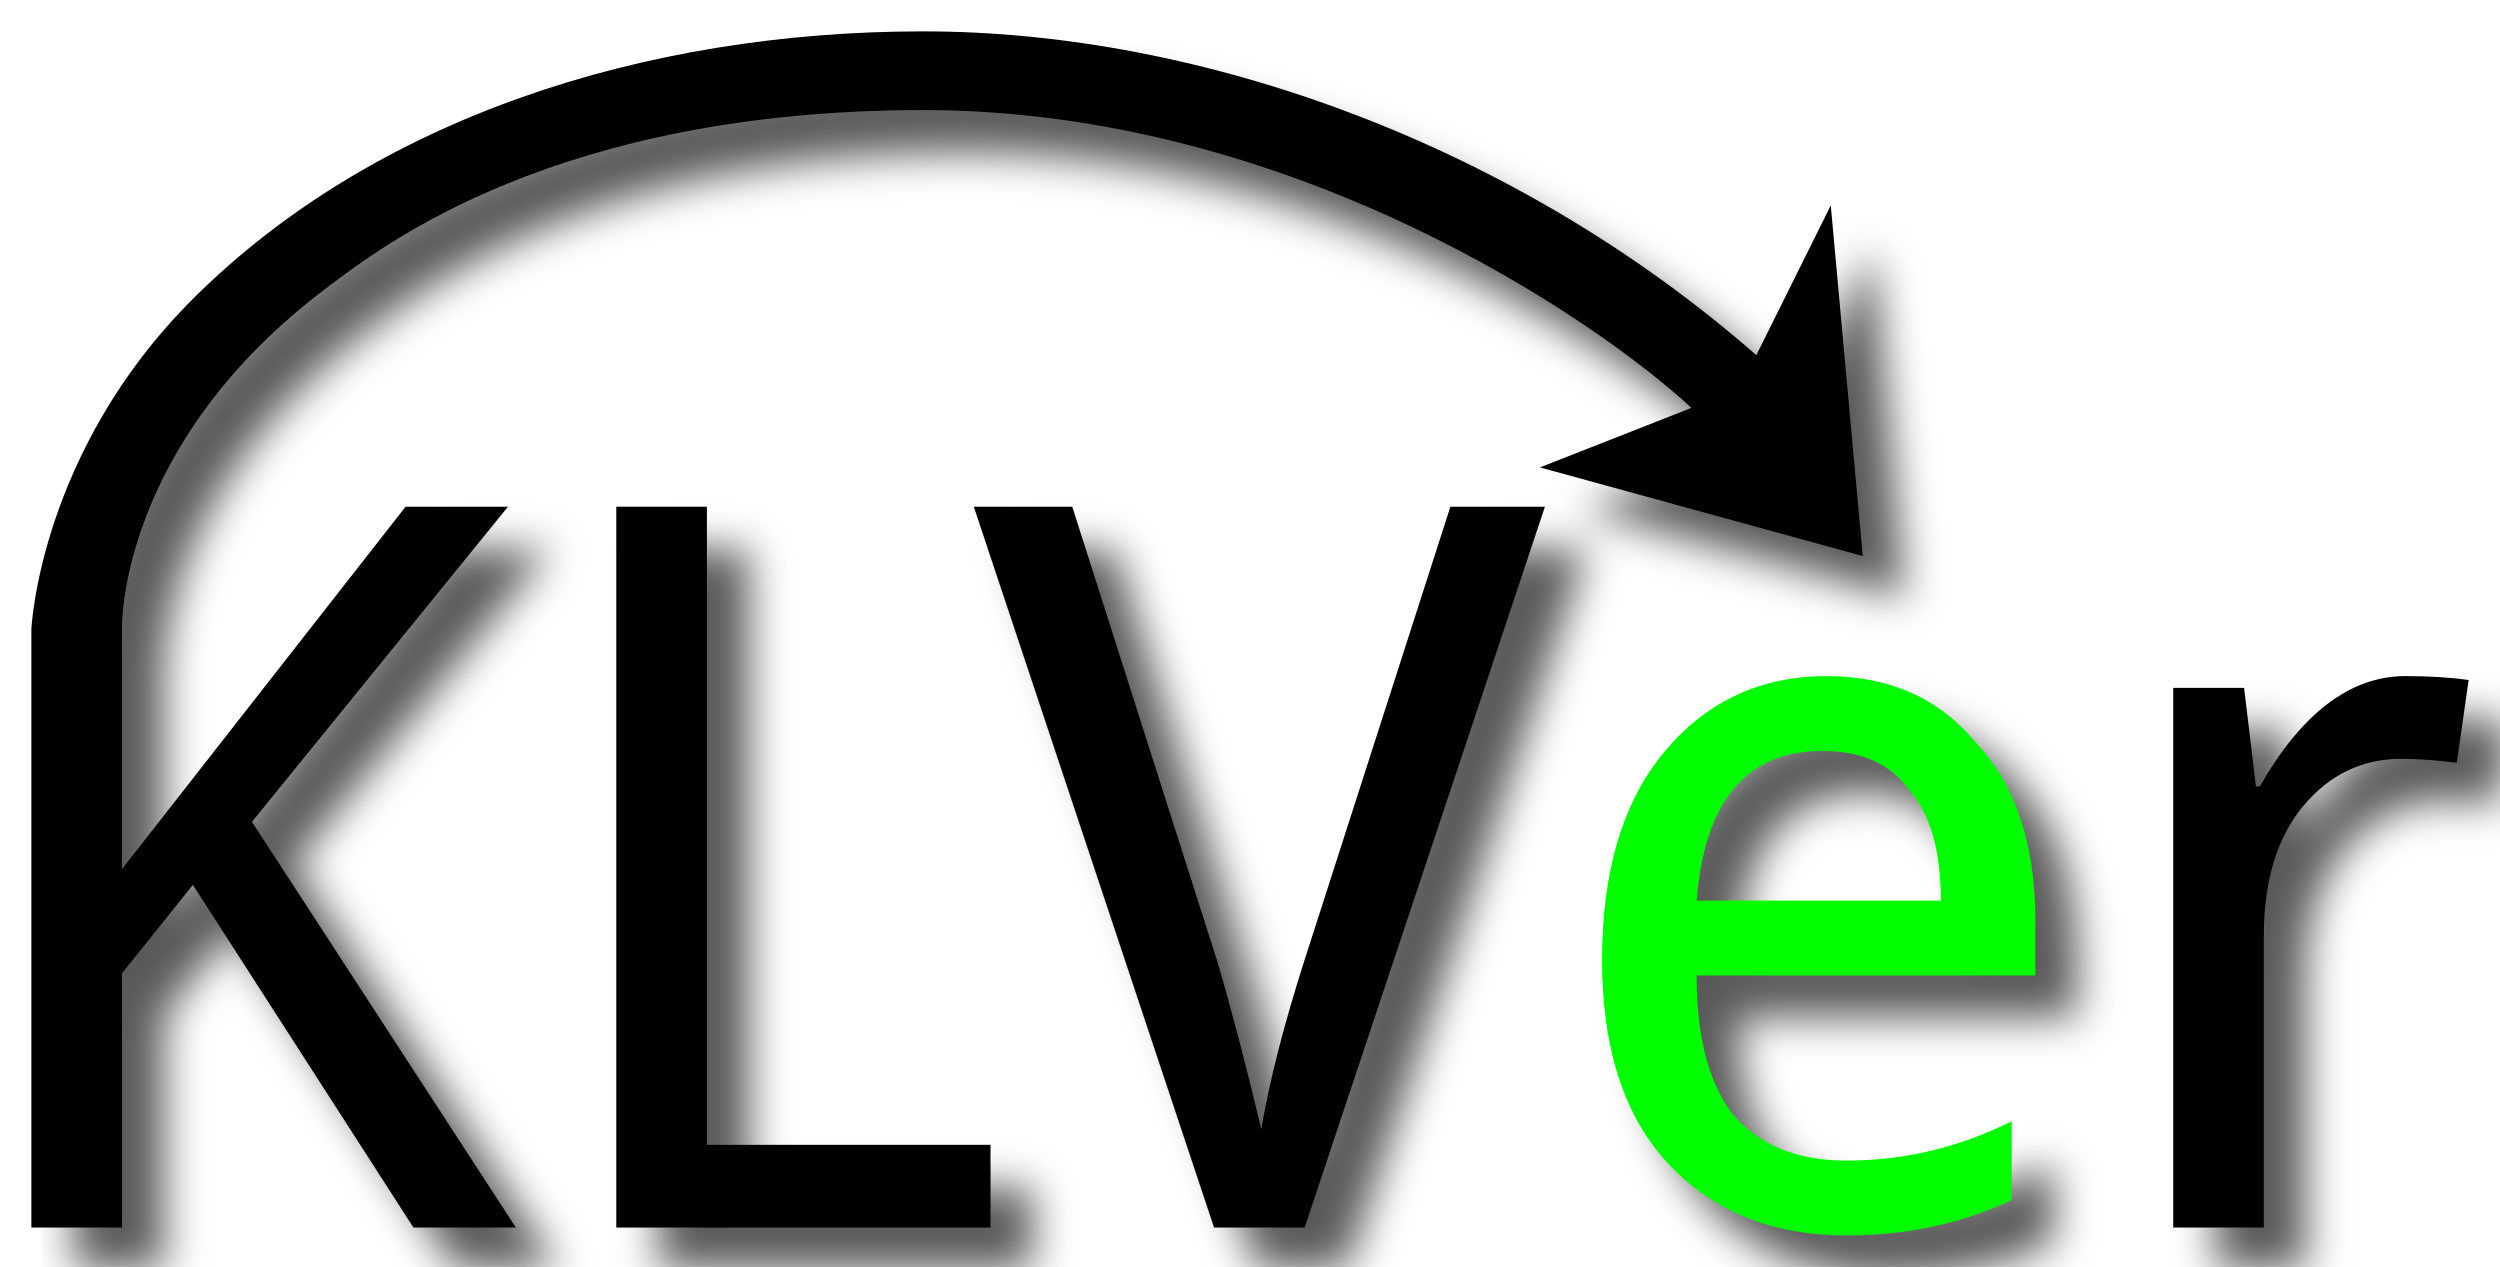
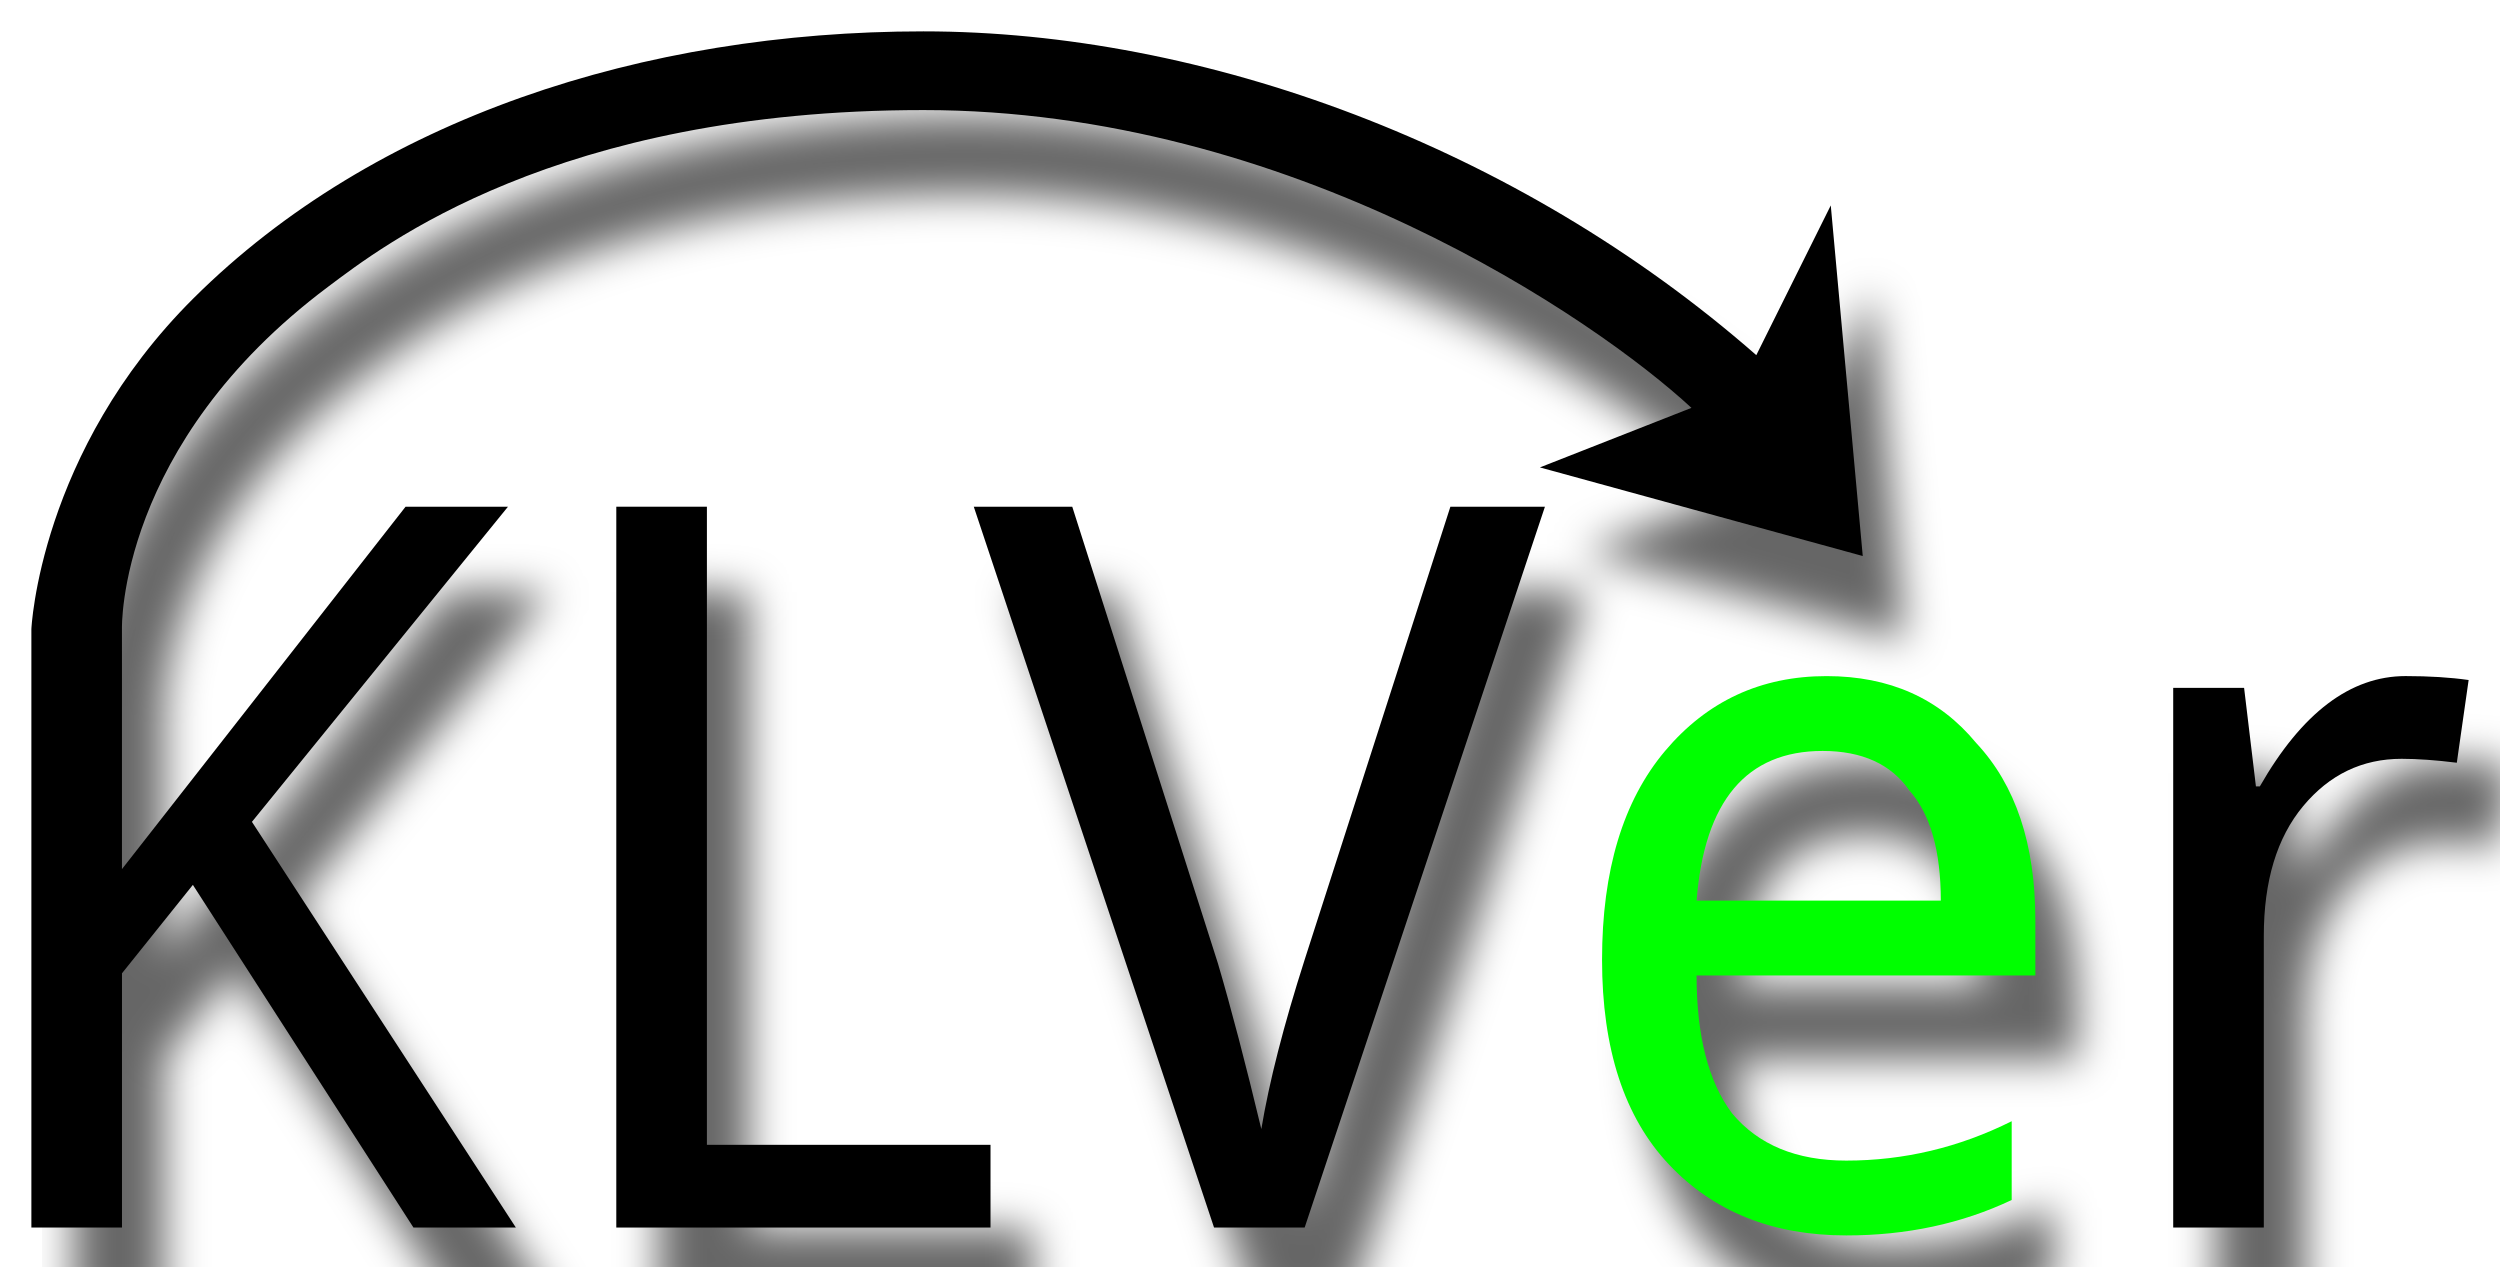
<svg xmlns="http://www.w3.org/2000/svg" width="398.588" height="201.972" id="svg2" version="1.1">
  <defs id="defs4">
-     <filter id="filter4454" style="color-interpolation-filters:sRGB;">
-       <feFlood id="feFlood4456" flood-opacity="0.65" flood-color="rgb(0,0,0)" result="flood" />
-       <feComposite id="feComposite4458" in2="SourceGraphic" in="flood" operator="in" result="composite1" />
-       <feGaussianBlur id="feGaussianBlur4460" in="composite" stdDeviation="1.5" result="blur" />
-       <feOffset id="feOffset4462" dx="3" dy="3" result="offset" />
-       <feComposite id="feComposite4464" in2="offset" in="SourceGraphic" operator="over" result="composite2" />
+     <filter id="filter3060" style="color-interpolation-filters:sRGB;">
+       <feFlood id="feFlood3062" flood-opacity="0.6" flood-color="rgb(0,0,0)" result="flood" />
+       <feComposite id="feComposite3064" in2="SourceGraphic" in="flood" operator="in" result="composite1" />
+       <feGaussianBlur id="feGaussianBlur3066" in="composite" stdDeviation="1.5" result="blur" />
+       <feOffset id="feOffset3068" dx="3" dy="6" result="offset" />
+       <feComposite id="feComposite3070" in2="offset" in="SourceGraphic" operator="over" result="composite2" />
    </filter>
  </defs>
  <g id="layer1" style="display:inline" transform="translate(-190.4509,-550.5408)">
    <g id="g3123" transform="matrix(2.232962,0,0,2.232962,-392.8249,351.1337)" style="filter:url(#filter4454)">
-       <g id="flowRoot2985" style="font-size:40px;font-style:normal;font-weight:normal;line-height:125%;letter-spacing:0px;word-spacing:0px;fill:#000000;fill-opacity:1;stroke:none;font-family:Sans" transform="translate(172.8571,30)">
+       <g id="flowRoot2985" style="font-size:40px;font-style:normal;font-weight:normal;line-height:125%;letter-spacing:0px;word-spacing:0px;fill:#000000;fill-opacity:1;stroke:none;font-family:Sans;filter:url(#filter3060)" transform="translate(172.8571,30)">
        <path id="path3030" style="font-size:72px;font-variant:normal;font-stretch:normal;font-family:Droid Sans;-inkscape-font-specification:Droid Sans" d="m 125.188,146.95 -3.656,0 -3.656,0 -7.875,-12.234 -7.875,-12.234 -2.531,3.157 -2.531,3.157 0,18.154 -6.469,0 0,-42.731 c 0,0 0.561,-12.662 11.576,-23.62 12.901,-12.835 32.143,-19.058 52.116,-19.058 19.973,0 42.379,8.155 59.469,23.118 l 5.317,-10.691 2.283,25.034 -23.051,-6.327 10.821,-4.252 c -6.861,-6.342 -28.596,-21.262 -54.839,-21.262 -26.243,0 -38.682,9.755 -42.499,12.611 C 96.719,91.048 97.062,104.193 97.062,104.193 l 0,17.164 20.25,-25.875 7.312,0 -18.281,22.5 9.422,14.484 9.422,14.484" />
        <path id="path3032" style="font-size:72px;font-variant:normal;font-stretch:normal;font-family:Droid Sans;-inkscape-font-specification:Droid Sans" d="m 132.359,146.95 0,-51.469 6.469,0 0,45.562 20.25,0 0,5.906 -26.719,0" />
        <path id="path3034" style="font-size:72px;font-variant:normal;font-stretch:normal;font-family:Droid Sans;-inkscape-font-specification:Droid Sans" d="m 191.914,95.481 6.75,0 -17.156,51.469 -6.469,0 -17.156,-51.469 7.031,0 10.406,32.625 c 0.937,3.188 1.969,7.125 3.094,11.812 0.562,-3.375 1.594,-7.406 3.094,-12.094 l 10.406,-32.344" />
        <path id="path3036" style="fill:#00ff00" d="m 233.68,128.95 -24.188,0 c -1e-5,4.313 0.844,7.594 2.531,9.844 1.875,2.25 4.594,3.375 8.156,3.375 4.125,1e-5 8.062,-0.937 11.812,-2.812 l 0,5.625 c -3.563,1.688 -7.5,2.531 -11.812,2.531 -5.25,0 -9.469,-1.688 -12.656,-5.062 -3.188,-3.375 -4.781,-8.25 -4.781,-14.625 -1e-5,-6.375 1.5,-11.344 4.5,-14.906 3,-3.562 6.844,-5.344 11.531,-5.344 4.5,4e-5 8.062,1.594 10.688,4.781 2.812,3 4.219,7.219 4.219,12.656 l 0,3.938 m -24.188,-5.344 17.438,0 c -3e-5,-3.562 -0.75,-6.187 -2.25,-7.875 -1.313,-1.875 -3.375,-2.812 -6.188,-2.812 -5.438,4e-5 -8.438,3.563 -9,10.688" />
        <path id="path3038" style="font-size:72px;font-variant:normal;font-stretch:normal;font-family:Droid Sans;-inkscape-font-specification:Droid Sans" d="m 264.617,107.856 -0.844,5.906 c -1.5,-0.187 -2.813,-0.281 -3.938,-0.281 -2.813,4e-5 -5.156,1.125 -7.031,3.375 -1.875,2.25 -2.813,5.344 -2.812,9.281 l 0,20.812 -6.469,0 0,-38.531 5.062,0 0.844,7.031 0.281,0 c 3,-5.25 6.469,-7.875 10.406,-7.875 1.687,4e-5 3.187,0.094 4.5,0.281" />
      </g>
    </g>
  </g>
</svg>
